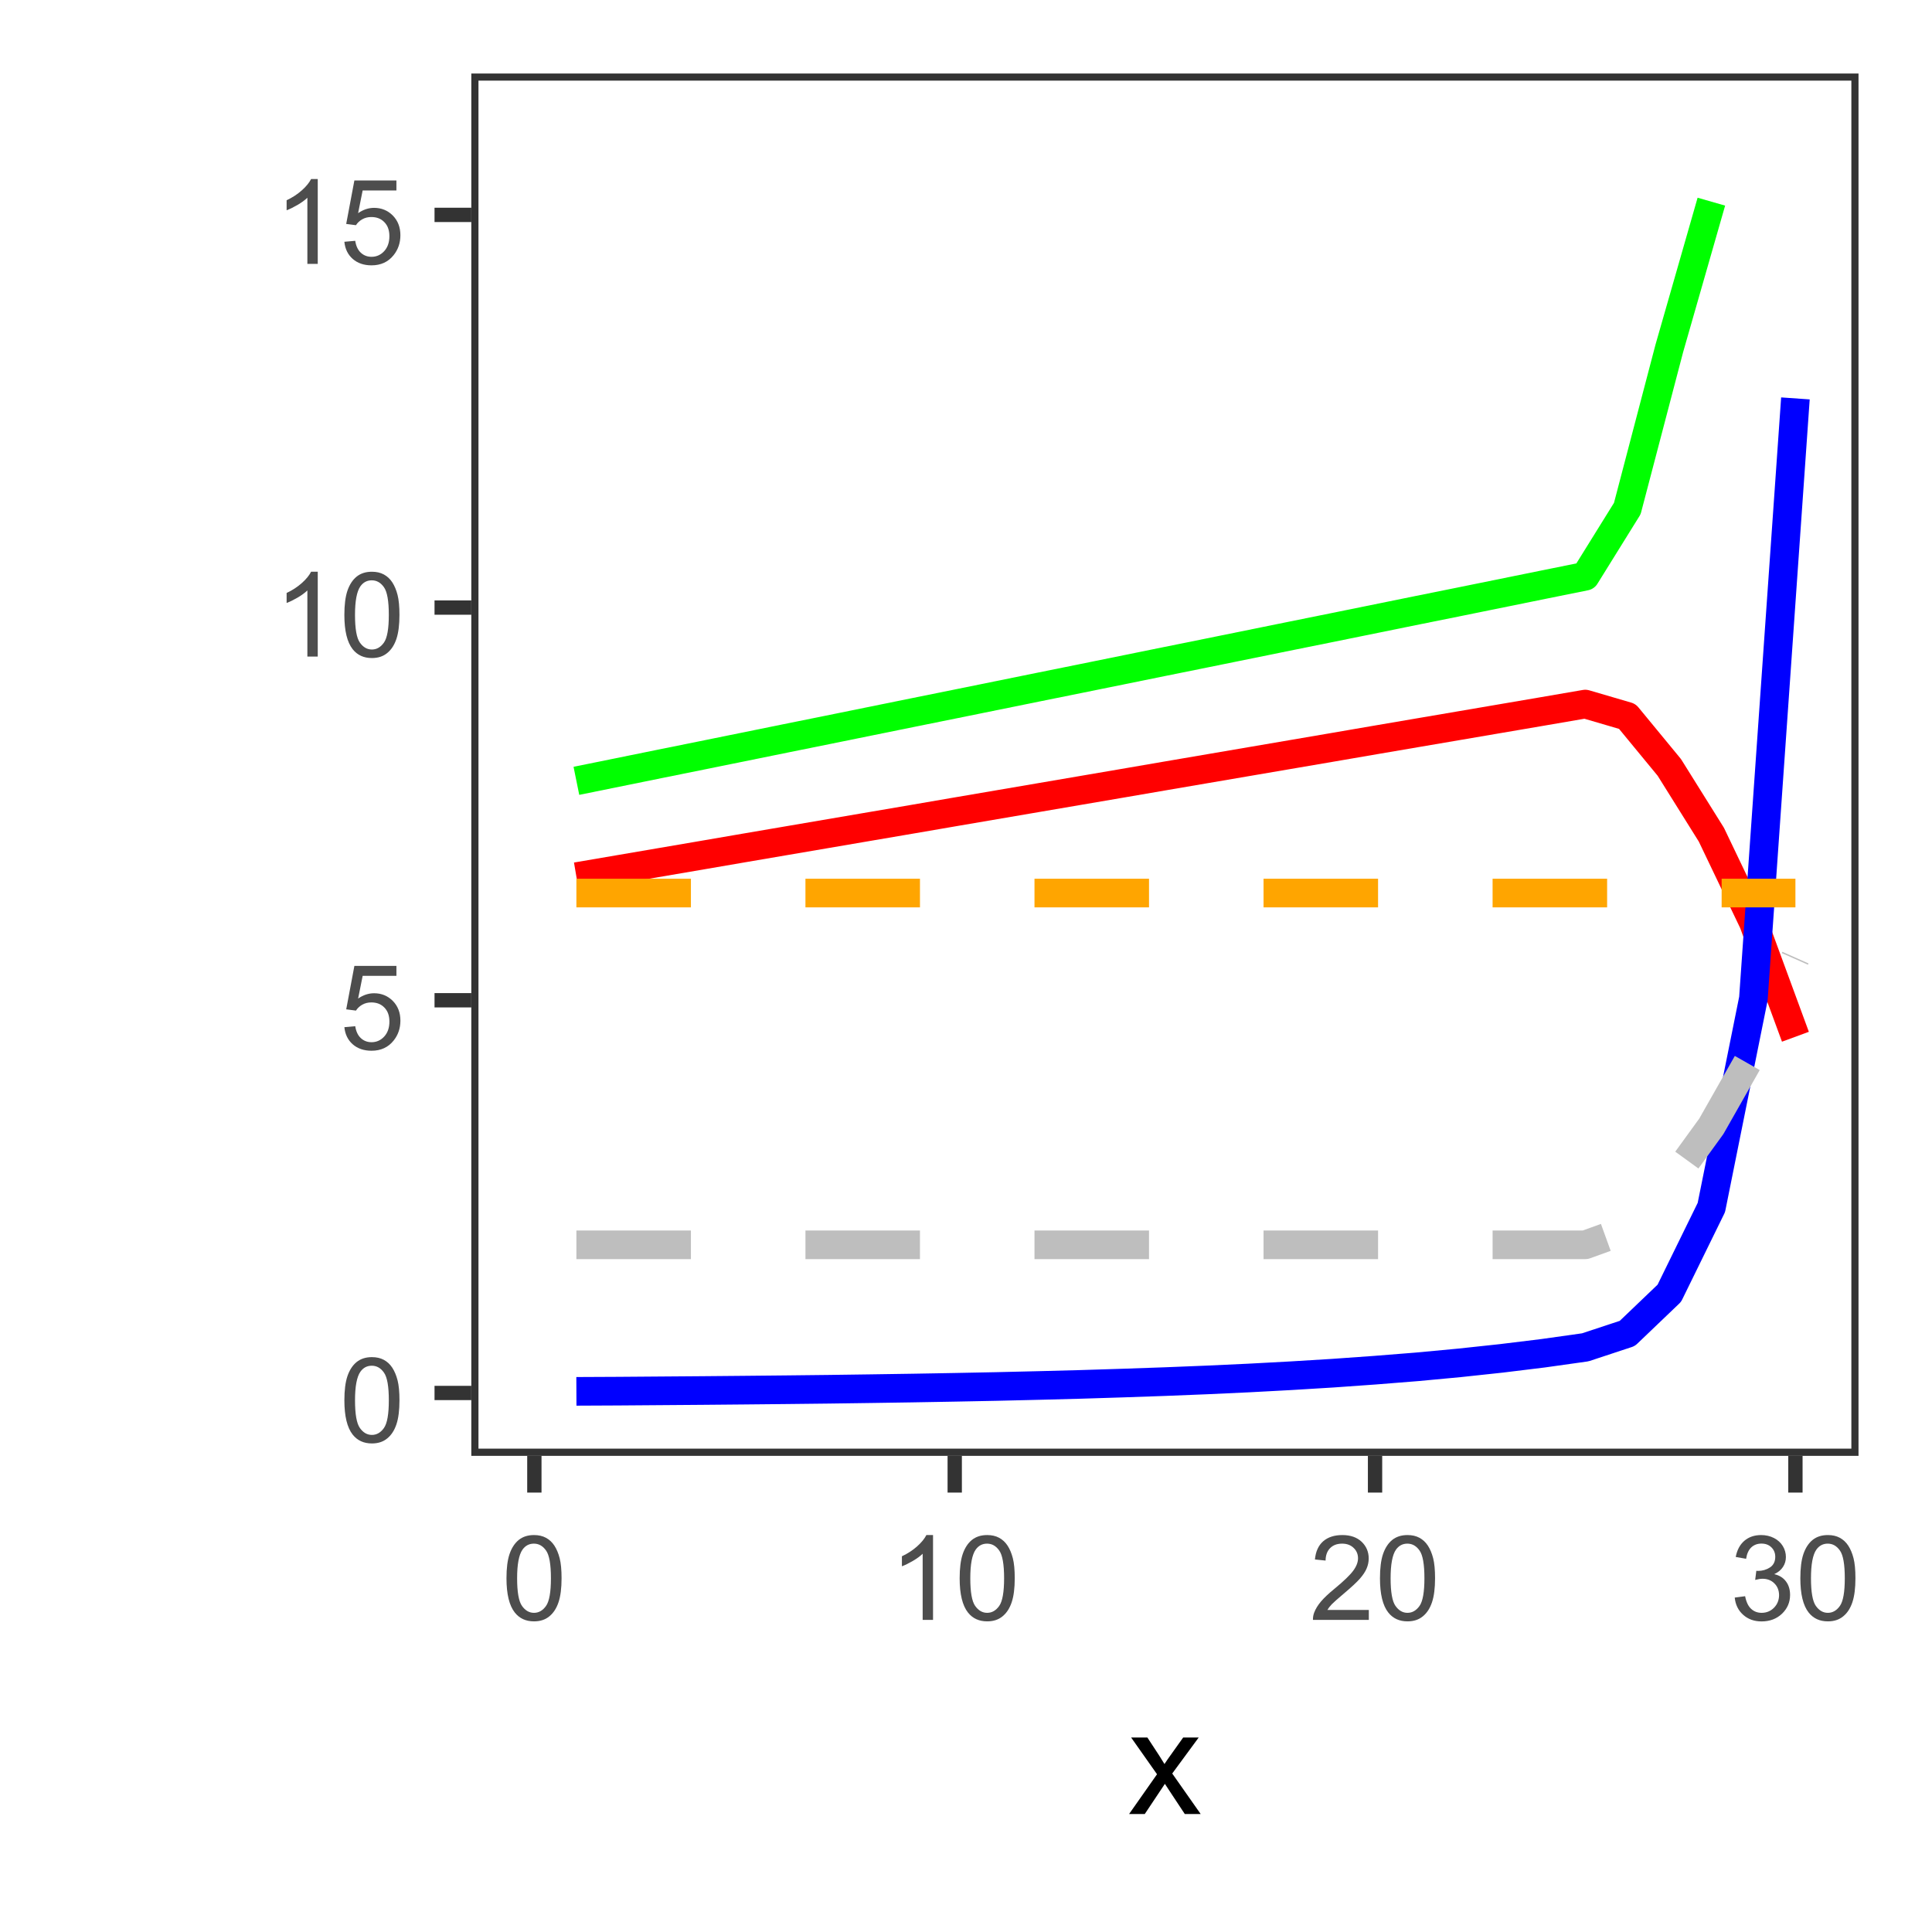
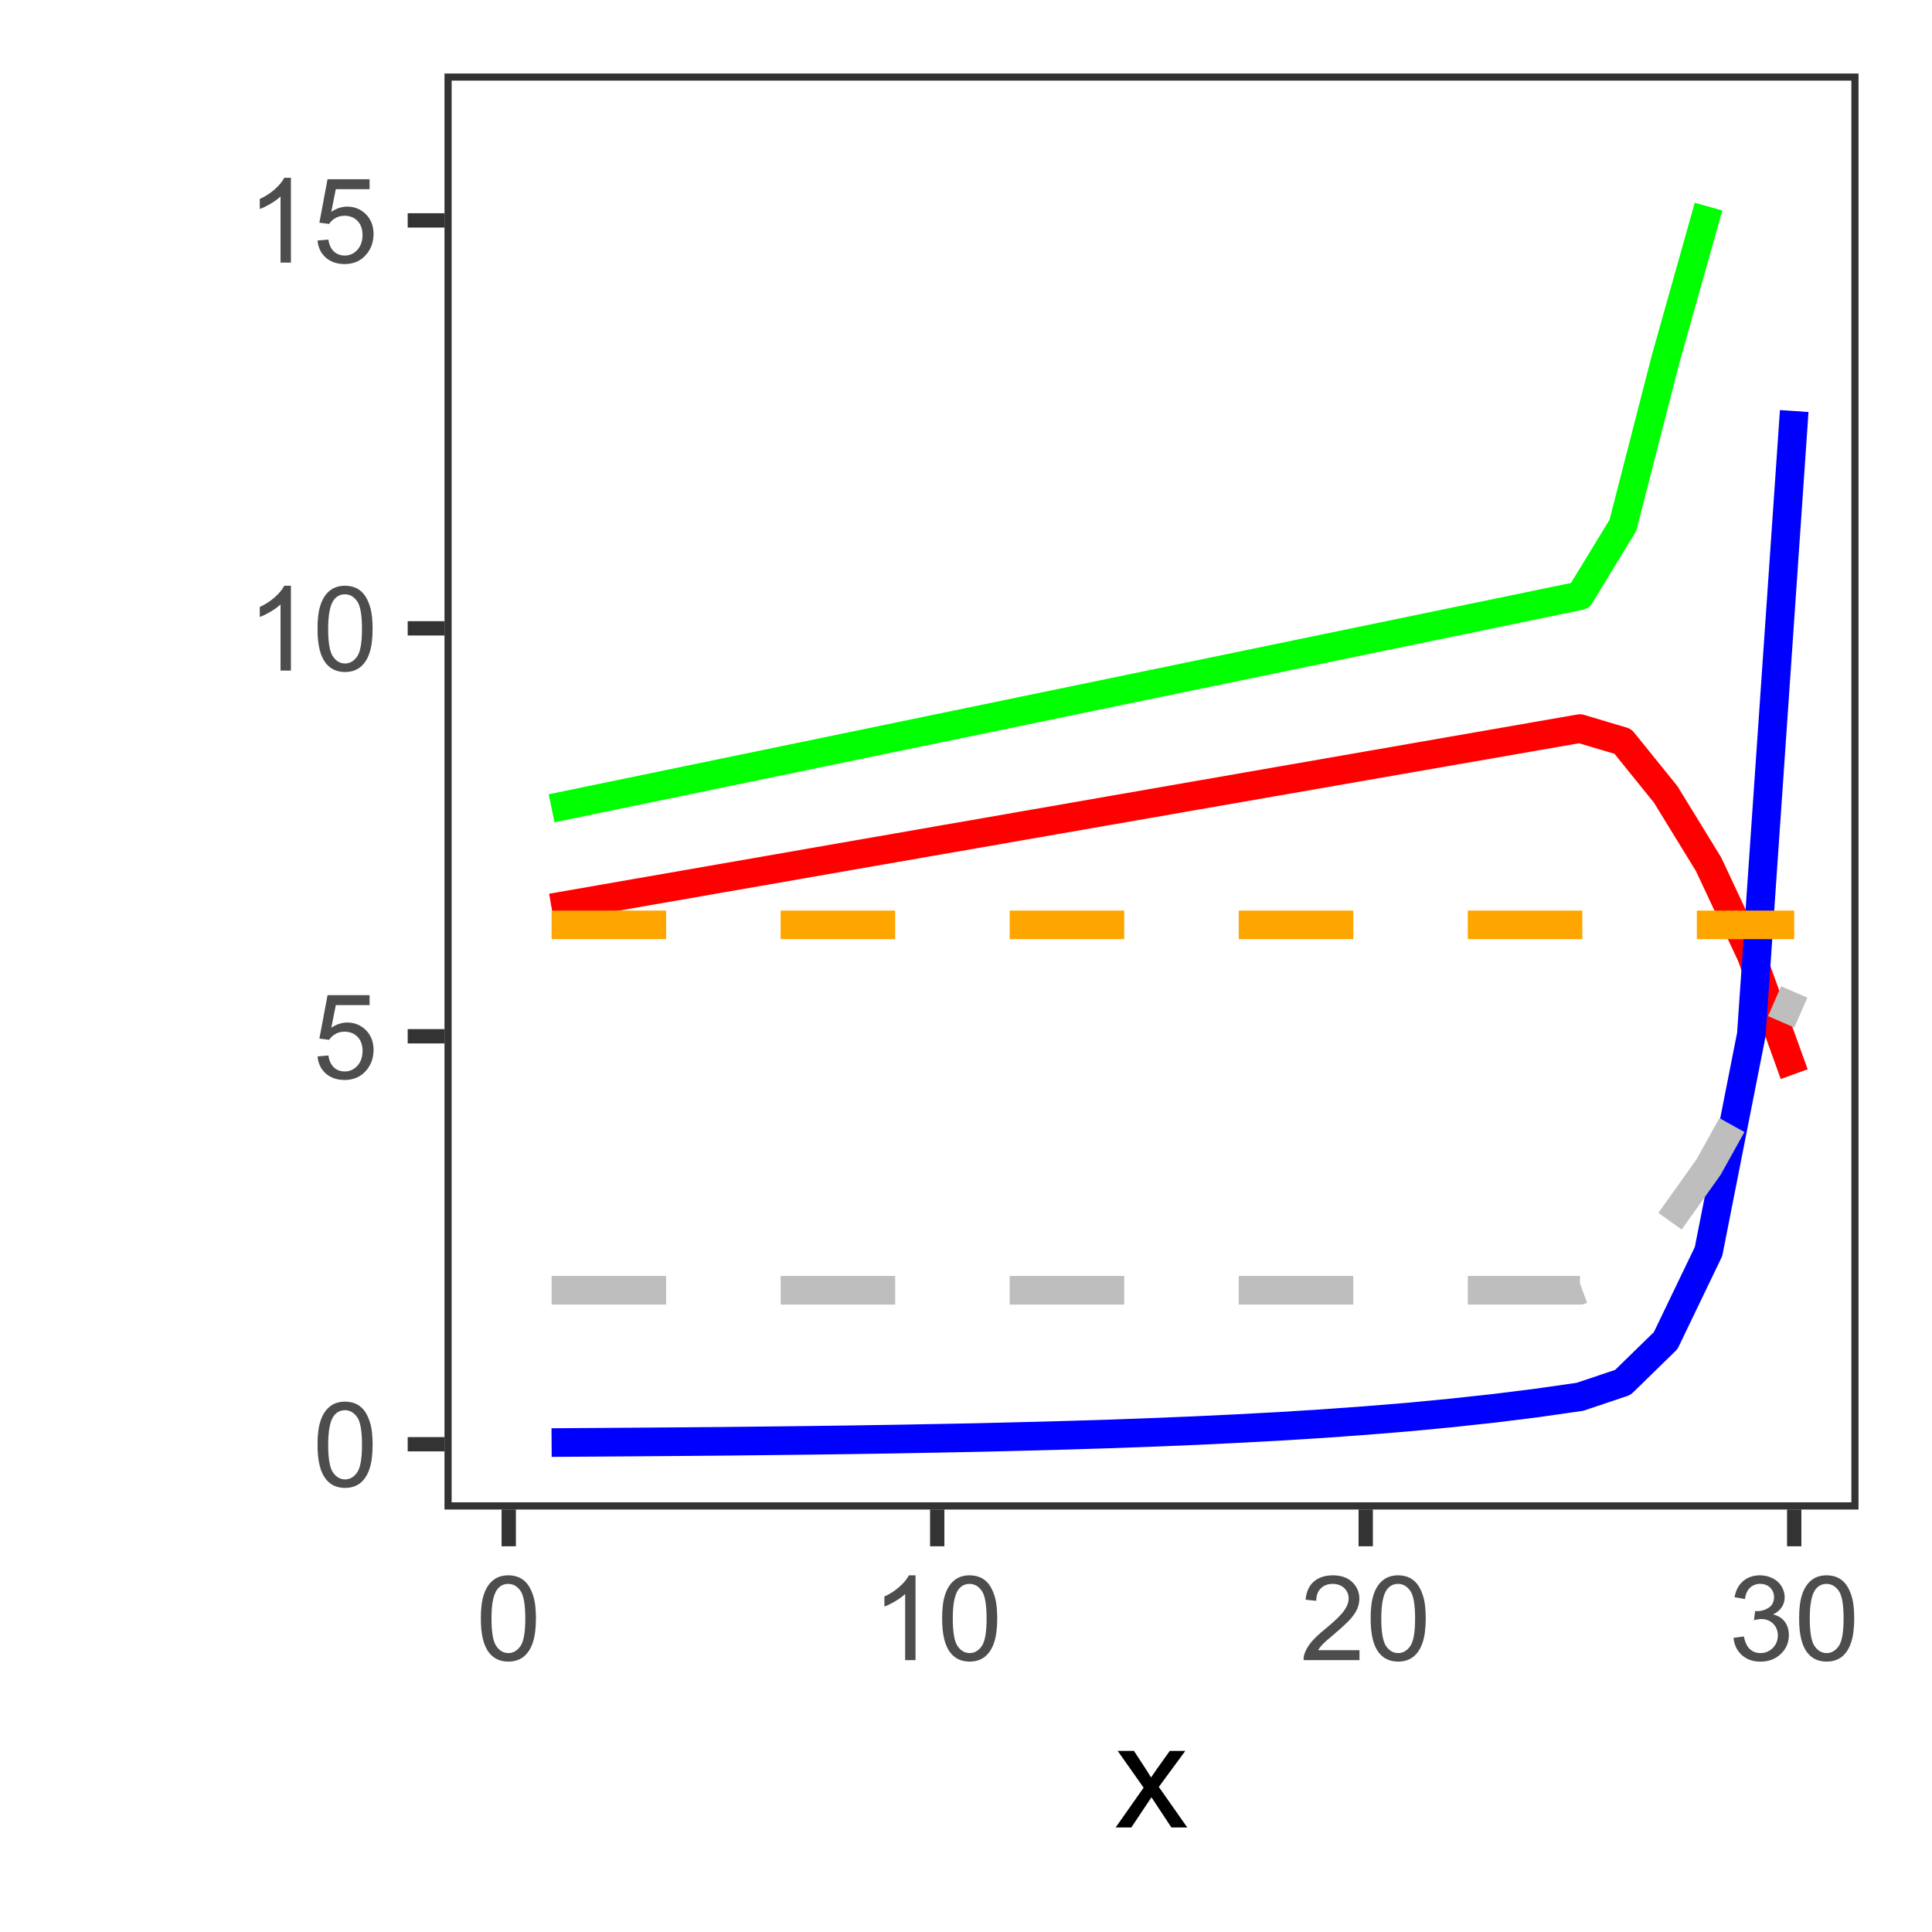
- <svg xmlns="http://www.w3.org/2000/svg" xmlns:xlink="http://www.w3.org/1999/xlink" width="144" height="144" viewBox="0 0 144 144">
+ <svg xmlns="http://www.w3.org/2000/svg" xmlns:xlink="http://www.w3.org/1999/xlink" width="144pt" height="144pt" viewBox="0 0 144 144" version="1.1">
  <defs>
    <g>
-       <g id="glyph-0-0">
-         <path d="M 0.367 -3.105 C 0.367 -3.852 0.441 -4.449 0.594 -4.906 C 0.75 -5.359 0.977 -5.711 1.277 -5.957 C 1.582 -6.203 1.961 -6.324 2.418 -6.324 C 2.758 -6.324 3.055 -6.258 3.309 -6.121 C 3.562 -5.984 3.773 -5.789 3.941 -5.531 C 4.105 -5.277 4.238 -4.965 4.332 -4.594 C 4.426 -4.227 4.473 -3.73 4.473 -3.105 C 4.473 -2.367 4.398 -1.77 4.246 -1.316 C 4.094 -0.863 3.867 -0.512 3.562 -0.266 C 3.262 -0.016 2.879 0.109 2.418 0.109 C 1.812 0.109 1.336 -0.109 0.988 -0.547 C 0.574 -1.07 0.367 -1.922 0.367 -3.105 M 1.16 -3.105 C 1.16 -2.074 1.281 -1.383 1.523 -1.043 C 1.766 -0.699 2.062 -0.527 2.418 -0.527 C 2.773 -0.527 3.074 -0.699 3.316 -1.043 C 3.559 -1.387 3.68 -2.074 3.68 -3.105 C 3.68 -4.145 3.559 -4.832 3.316 -5.172 C 3.074 -5.516 2.773 -5.684 2.41 -5.684 C 2.055 -5.684 1.773 -5.535 1.559 -5.234 C 1.293 -4.852 1.16 -4.141 1.16 -3.105 Z M 1.16 -3.105 " />
-       </g>
-       <g id="glyph-0-1">
-         <path d="M 0.367 -1.648 L 1.176 -1.719 C 1.238 -1.324 1.379 -1.027 1.598 -0.828 C 1.816 -0.629 2.078 -0.527 2.391 -0.527 C 2.762 -0.527 3.078 -0.668 3.336 -0.949 C 3.594 -1.23 3.723 -1.602 3.723 -2.066 C 3.723 -2.508 3.598 -2.855 3.348 -3.109 C 3.102 -3.367 2.777 -3.492 2.375 -3.492 C 2.125 -3.492 1.902 -3.438 1.703 -3.324 C 1.5 -3.211 1.344 -3.062 1.23 -2.883 L 0.504 -2.977 L 1.113 -6.215 L 4.246 -6.215 L 4.246 -5.473 L 1.73 -5.473 L 1.391 -3.781 C 1.77 -4.043 2.168 -4.176 2.582 -4.176 C 3.133 -4.176 3.598 -3.984 3.977 -3.605 C 4.352 -3.223 4.543 -2.734 4.543 -2.137 C 4.543 -1.566 4.375 -1.074 4.043 -0.656 C 3.641 -0.148 3.09 0.109 2.391 0.109 C 1.816 0.109 1.348 -0.055 0.984 -0.375 C 0.625 -0.695 0.418 -1.121 0.367 -1.648 Z M 0.367 -1.648 " />
-       </g>
-       <g id="glyph-0-2">
-         <path d="M 3.277 0 L 2.504 0 L 2.504 -4.93 C 2.32 -4.75 2.074 -4.574 1.773 -4.395 C 1.469 -4.219 1.199 -4.086 0.957 -3.996 L 0.957 -4.742 C 1.391 -4.945 1.77 -5.195 2.094 -5.484 C 2.418 -5.773 2.645 -6.055 2.781 -6.324 L 3.277 -6.324 Z M 3.277 0 " />
-       </g>
-       <g id="glyph-0-3">
-         <path d="M 4.43 -0.742 L 4.43 0 L 0.266 0 C 0.262 -0.188 0.289 -0.367 0.355 -0.539 C 0.461 -0.82 0.633 -1.102 0.867 -1.375 C 1.098 -1.648 1.438 -1.969 1.879 -2.328 C 2.562 -2.891 3.023 -3.336 3.266 -3.664 C 3.508 -3.992 3.625 -4.301 3.625 -4.594 C 3.625 -4.898 3.516 -5.16 3.297 -5.367 C 3.078 -5.578 2.793 -5.684 2.441 -5.684 C 2.066 -5.684 1.77 -5.574 1.547 -5.352 C 1.324 -5.125 1.211 -4.816 1.207 -4.422 L 0.414 -4.504 C 0.469 -5.098 0.672 -5.547 1.027 -5.859 C 1.383 -6.168 1.859 -6.324 2.457 -6.324 C 3.062 -6.324 3.539 -6.156 3.895 -5.824 C 4.246 -5.488 4.422 -5.07 4.422 -4.578 C 4.422 -4.324 4.371 -4.078 4.266 -3.832 C 4.164 -3.59 3.992 -3.332 3.754 -3.062 C 3.516 -2.793 3.117 -2.426 2.562 -1.957 C 2.098 -1.566 1.801 -1.301 1.668 -1.164 C 1.535 -1.023 1.426 -0.883 1.34 -0.742 Z M 4.43 -0.742 " />
-       </g>
-       <g id="glyph-0-4">
-         <path d="M 0.371 -1.664 L 1.145 -1.766 C 1.23 -1.328 1.383 -1.012 1.598 -0.82 C 1.809 -0.625 2.07 -0.527 2.375 -0.527 C 2.738 -0.527 3.047 -0.656 3.297 -0.906 C 3.547 -1.16 3.672 -1.473 3.676 -1.844 C 3.672 -2.199 3.559 -2.492 3.324 -2.723 C 3.094 -2.953 2.797 -3.066 2.441 -3.066 C 2.293 -3.066 2.113 -3.039 1.895 -2.98 L 1.98 -3.66 C 2.031 -3.656 2.074 -3.652 2.105 -3.652 C 2.434 -3.652 2.73 -3.738 2.996 -3.91 C 3.258 -4.082 3.391 -4.348 3.391 -4.703 C 3.391 -4.988 3.293 -5.223 3.102 -5.41 C 2.91 -5.598 2.664 -5.688 2.359 -5.688 C 2.059 -5.688 1.809 -5.594 1.605 -5.406 C 1.406 -5.215 1.277 -4.934 1.219 -4.555 L 0.445 -4.691 C 0.543 -5.211 0.758 -5.613 1.09 -5.898 C 1.426 -6.184 1.844 -6.324 2.344 -6.324 C 2.688 -6.324 3.004 -6.25 3.293 -6.105 C 3.582 -5.957 3.801 -5.754 3.957 -5.5 C 4.109 -5.246 4.184 -4.973 4.184 -4.688 C 4.184 -4.414 4.113 -4.168 3.965 -3.945 C 3.82 -3.723 3.605 -3.543 3.316 -3.41 C 3.691 -3.324 3.98 -3.148 4.184 -2.875 C 4.391 -2.605 4.496 -2.266 4.496 -1.859 C 4.496 -1.312 4.293 -0.844 3.895 -0.461 C 3.492 -0.078 2.984 0.113 2.371 0.113 C 1.82 0.113 1.359 -0.055 0.996 -0.383 C 0.629 -0.711 0.422 -1.141 0.371 -1.664 Z M 0.371 -1.664 " />
-       </g>
-       <g id="glyph-1-0">
-         <path d="M 0.082 0 L 2.164 -2.965 L 0.234 -5.703 L 1.445 -5.703 L 2.32 -4.367 C 2.484 -4.113 2.617 -3.898 2.719 -3.727 C 2.875 -3.965 3.02 -4.172 3.152 -4.355 L 4.113 -5.703 L 5.27 -5.703 L 3.297 -3.02 L 5.418 0 L 4.234 0 L 3.062 -1.773 L 2.75 -2.25 L 1.25 0 Z M 0.082 0 " />
-       </g>
+       <symbol overflow="visible" id="glyph0-0">
+         <path style="stroke:none;" d="M 1.102 0 L 1.102 -5.5 L 5.5 -5.5 L 5.5 0 Z M 1.238 -0.137 L 5.363 -0.137 L 5.363 -5.363 L 1.238 -5.363 Z M 1.238 -0.137 " />
+       </symbol>
+       <symbol overflow="visible" id="glyph0-1">
+         <path style="stroke:none;" d="M 0.367 -3.105 C 0.363 -3.848 0.438 -4.445 0.594 -4.902 C 0.742 -5.355 0.973 -5.707 1.277 -5.953 C 1.578 -6.199 1.957 -6.32 2.418 -6.324 C 2.754 -6.32 3.051 -6.254 3.309 -6.121 C 3.562 -5.984 3.773 -5.789 3.938 -5.531 C 4.102 -5.273 4.23 -4.961 4.328 -4.594 C 4.422 -4.227 4.469 -3.73 4.473 -3.105 C 4.469 -2.367 4.395 -1.77 4.242 -1.316 C 4.09 -0.859 3.863 -0.508 3.562 -0.262 C 3.258 -0.016 2.875 0.105 2.418 0.109 C 1.809 0.105 1.332 -0.109 0.988 -0.547 C 0.57 -1.066 0.363 -1.922 0.367 -3.105 Z M 1.16 -3.105 C 1.16 -2.07 1.281 -1.379 1.523 -1.039 C 1.766 -0.695 2.062 -0.527 2.418 -0.527 C 2.773 -0.527 3.074 -0.699 3.316 -1.043 C 3.559 -1.387 3.68 -2.074 3.68 -3.105 C 3.68 -4.145 3.559 -4.832 3.316 -5.172 C 3.074 -5.512 2.77 -5.684 2.41 -5.684 C 2.051 -5.684 1.77 -5.531 1.559 -5.234 C 1.293 -4.844 1.16 -4.137 1.16 -3.105 Z M 1.16 -3.105 " />
+       </symbol>
+       <symbol overflow="visible" id="glyph0-2">
+         <path style="stroke:none;" d="M 0.367 -1.648 L 1.176 -1.719 C 1.234 -1.32 1.375 -1.023 1.594 -0.824 C 1.812 -0.625 2.078 -0.527 2.391 -0.527 C 2.762 -0.527 3.074 -0.668 3.336 -0.949 C 3.59 -1.23 3.719 -1.602 3.723 -2.066 C 3.719 -2.504 3.594 -2.852 3.348 -3.109 C 3.098 -3.363 2.773 -3.492 2.375 -3.492 C 2.125 -3.492 1.902 -3.434 1.703 -3.32 C 1.5 -3.207 1.344 -3.062 1.23 -2.883 L 0.504 -2.977 L 1.113 -6.215 L 4.246 -6.215 L 4.246 -5.473 L 1.73 -5.473 L 1.391 -3.781 C 1.766 -4.039 2.164 -4.172 2.582 -4.176 C 3.129 -4.172 3.594 -3.98 3.973 -3.605 C 4.352 -3.223 4.539 -2.734 4.543 -2.137 C 4.539 -1.562 4.375 -1.07 4.043 -0.656 C 3.637 -0.148 3.086 0.105 2.391 0.109 C 1.816 0.105 1.348 -0.051 0.984 -0.371 C 0.621 -0.691 0.414 -1.117 0.367 -1.648 Z M 0.367 -1.648 " />
+       </symbol>
+       <symbol overflow="visible" id="glyph0-3">
+         <path style="stroke:none;" d="M 3.277 0 L 2.504 0 L 2.504 -4.93 C 2.316 -4.75 2.074 -4.574 1.773 -4.395 C 1.469 -4.215 1.195 -4.082 0.957 -3.996 L 0.957 -4.742 C 1.387 -4.941 1.766 -5.188 2.09 -5.48 C 2.414 -5.77 2.645 -6.051 2.781 -6.324 L 3.277 -6.324 Z M 3.277 0 " />
+       </symbol>
+       <symbol overflow="visible" id="glyph0-4">
+         <path style="stroke:none;" d="M 4.43 -0.742 L 4.43 0 L 0.266 0 C 0.258 -0.188 0.289 -0.367 0.355 -0.539 C 0.461 -0.82 0.629 -1.098 0.863 -1.375 C 1.094 -1.648 1.434 -1.965 1.879 -2.328 C 2.562 -2.887 3.023 -3.332 3.266 -3.664 C 3.5 -3.988 3.621 -4.301 3.625 -4.594 C 3.621 -4.898 3.512 -5.156 3.297 -5.367 C 3.074 -5.578 2.789 -5.684 2.441 -5.684 C 2.066 -5.684 1.77 -5.57 1.547 -5.348 C 1.32 -5.125 1.207 -4.816 1.207 -4.422 L 0.414 -4.504 C 0.465 -5.094 0.668 -5.543 1.027 -5.855 C 1.379 -6.164 1.855 -6.32 2.457 -6.324 C 3.059 -6.32 3.539 -6.152 3.891 -5.82 C 4.242 -5.484 4.418 -5.07 4.422 -4.578 C 4.418 -4.32 4.367 -4.074 4.266 -3.832 C 4.164 -3.59 3.992 -3.332 3.754 -3.062 C 3.512 -2.793 3.113 -2.426 2.562 -1.957 C 2.094 -1.566 1.797 -1.301 1.664 -1.16 C 1.531 -1.02 1.422 -0.879 1.34 -0.742 Z M 4.43 -0.742 " />
+       </symbol>
+       <symbol overflow="visible" id="glyph0-5">
+         <path style="stroke:none;" d="M 0.371 -1.664 L 1.145 -1.766 C 1.23 -1.324 1.383 -1.008 1.598 -0.816 C 1.809 -0.621 2.066 -0.527 2.375 -0.527 C 2.734 -0.527 3.043 -0.652 3.297 -0.906 C 3.547 -1.156 3.672 -1.469 3.676 -1.844 C 3.672 -2.195 3.555 -2.488 3.324 -2.719 C 3.09 -2.949 2.797 -3.062 2.441 -3.066 C 2.293 -3.062 2.109 -3.035 1.895 -2.98 L 1.98 -3.66 C 2.031 -3.652 2.07 -3.648 2.105 -3.652 C 2.434 -3.648 2.73 -3.734 2.996 -3.91 C 3.254 -4.078 3.387 -4.344 3.391 -4.703 C 3.387 -4.984 3.289 -5.219 3.102 -5.406 C 2.906 -5.59 2.66 -5.684 2.359 -5.688 C 2.055 -5.684 1.805 -5.59 1.605 -5.402 C 1.402 -5.215 1.273 -4.93 1.219 -4.555 L 0.445 -4.691 C 0.539 -5.207 0.754 -5.609 1.09 -5.895 C 1.426 -6.18 1.844 -6.32 2.344 -6.324 C 2.688 -6.32 3.004 -6.246 3.293 -6.102 C 3.582 -5.953 3.801 -5.754 3.953 -5.5 C 4.105 -5.242 4.184 -4.973 4.184 -4.688 C 4.184 -4.414 4.109 -4.164 3.965 -3.945 C 3.816 -3.719 3.602 -3.543 3.316 -3.41 C 3.688 -3.324 3.977 -3.145 4.184 -2.875 C 4.391 -2.602 4.492 -2.262 4.496 -1.859 C 4.492 -1.305 4.293 -0.84 3.895 -0.461 C 3.492 -0.078 2.984 0.109 2.371 0.113 C 1.816 0.109 1.355 -0.051 0.992 -0.379 C 0.625 -0.707 0.418 -1.137 0.371 -1.664 Z M 0.371 -1.664 " />
+       </symbol>
+       <symbol overflow="visible" id="glyph1-0">
+         <path style="stroke:none;" d="M 1.375 0 L 1.375 -6.875 L 6.875 -6.875 L 6.875 0 Z M 1.547 -0.172 L 6.703 -0.172 L 6.703 -6.703 L 1.547 -6.703 Z M 1.547 -0.172 " />
+       </symbol>
+       <symbol overflow="visible" id="glyph1-1">
+         <path style="stroke:none;" d="M 0.082 0 L 2.164 -2.965 L 0.234 -5.703 L 1.445 -5.703 L 2.32 -4.367 C 2.484 -4.109 2.617 -3.898 2.719 -3.727 C 2.875 -3.961 3.02 -4.168 3.152 -4.355 L 4.113 -5.703 L 5.27 -5.703 L 3.297 -3.02 L 5.418 0 L 4.234 0 L 3.062 -1.773 L 2.75 -2.25 L 1.25 0 Z M 0.082 0 " />
+       </symbol>
    </g>
-     <clipPath id="clip-0">
-       <path clip-rule="nonzero" d="M 35.129 5.48 L 138.523 5.48 L 138.523 108.512 L 35.129 108.512 Z M 35.129 5.48 " />
+     <clipPath id="clip1">
+       <path d="M 33.129 5.48 L 138.523 5.48 L 138.523 112.512 L 33.129 112.512 Z M 33.129 5.48 " />
    </clipPath>
-     <clipPath id="clip-1">
-       <path clip-rule="nonzero" d="M 35.129 5.48 L 138.523 5.48 L 138.523 108.512 L 35.129 108.512 Z M 35.129 5.48 " />
+     <clipPath id="clip2">
+       <path d="M 33.129 5.48 L 138.523 5.48 L 138.523 112.512 L 33.129 112.512 Z M 33.129 5.48 " />
    </clipPath>
  </defs>
-   <rect x="-14.4" y="-14.4" width="172.8" height="172.8" fill="rgb(100%, 100%, 100%)" fill-opacity="1" />
-   <rect x="-14.4" y="-14.4" width="172.8" height="172.8" fill="rgb(100%, 100%, 100%)" fill-opacity="1" />
-   <path fill="none" stroke-width="1.067" stroke-linecap="round" stroke-linejoin="round" stroke="rgb(100%, 100%, 100%)" stroke-opacity="1" stroke-miterlimit="10" d="M 0 144 L 144 144 L 144 0 L 0 0 Z M 0 144 " />
-   <g clip-path="url(#clip-0)">
-     <path fill-rule="nonzero" fill="rgb(100%, 100%, 100%)" fill-opacity="1" d="M 35.129 108.508 L 138.523 108.508 L 138.523 5.477 L 35.129 5.477 Z M 35.129 108.508 " />
-   </g>
-   <path fill="none" stroke-width="2.134" stroke-linecap="butt" stroke-linejoin="round" stroke="rgb(100%, 0%, 0%)" stroke-opacity="1" stroke-miterlimit="10" d="M 42.961 65.34 L 52.359 63.734 L 55.492 63.195 L 64.891 61.59 L 68.027 61.055 L 71.16 60.516 L 83.691 58.375 L 86.824 57.836 L 99.355 55.695 L 102.488 55.156 L 105.621 54.621 L 108.758 54.086 L 115.023 53.016 L 118.156 52.477 L 121.289 53.395 L 124.422 57.199 L 127.555 62.211 L 130.688 68.758 L 133.82 77.273 " />
-   <path fill="none" stroke-width="2.134" stroke-linecap="butt" stroke-linejoin="round" stroke="rgb(0%, 0%, 100%)" stroke-opacity="1" stroke-miterlimit="10" d="M 42.961 103.703 L 46.094 103.688 L 52.359 103.641 L 55.492 103.613 L 58.625 103.582 L 61.758 103.547 L 64.891 103.504 L 68.027 103.457 L 71.16 103.402 L 74.293 103.34 L 77.426 103.266 L 80.559 103.184 L 83.691 103.086 L 86.824 102.977 L 89.957 102.852 L 93.09 102.707 L 96.223 102.539 L 99.355 102.348 L 102.488 102.125 L 105.621 101.875 L 108.758 101.582 L 111.891 101.246 L 115.023 100.863 L 118.156 100.422 L 121.289 99.387 L 124.422 96.391 L 127.555 90 L 130.688 74.43 L 133.82 29.695 " />
-   <path fill="none" stroke-width="2.134" stroke-linecap="butt" stroke-linejoin="round" stroke="rgb(0%, 100%, 0%)" stroke-opacity="1" stroke-miterlimit="10" d="M 42.961 58.199 L 49.227 56.926 L 52.359 56.293 L 58.625 55.02 L 61.758 54.387 L 64.891 53.75 L 68.027 53.113 L 71.16 52.48 L 77.426 51.207 L 80.559 50.574 L 86.824 49.301 L 89.957 48.668 L 96.223 47.395 L 99.355 46.762 L 105.621 45.488 L 108.758 44.855 L 115.023 43.582 L 118.156 42.949 L 121.289 37.906 L 124.422 25.961 L 127.555 15.031 " />
-   <path fill="none" stroke-width="2.134" stroke-linecap="butt" stroke-linejoin="round" stroke="rgb(100%, 64.706%, 0%)" stroke-opacity="1" stroke-dasharray="8.536 8.536" stroke-miterlimit="10" d="M 42.961 66.562 L 133.82 66.562 " />
-   <path fill="none" stroke-width="2.134" stroke-linecap="butt" stroke-linejoin="round" stroke="rgb(74.51%, 74.51%, 74.51%)" stroke-opacity="1" stroke-dasharray="8.536 8.536" stroke-miterlimit="10" d="M 42.961 92.781 L 118.156 92.781 L 121.289 91.648 L 124.422 88.266 L 127.555 83.945 L 130.688 78.426 L 133.82 71.375 " />
-   <g clip-path="url(#clip-1)">
-     <path fill="none" stroke-width="1.067" stroke-linecap="round" stroke-linejoin="round" stroke="rgb(20%, 20%, 20%)" stroke-opacity="1" stroke-miterlimit="10" d="M 35.129 108.508 L 138.523 108.508 L 138.523 5.477 L 35.129 5.477 Z M 35.129 108.508 " />
-   </g>
-   <g fill="rgb(30.196%, 30.196%, 30.196%)" fill-opacity="1">
-     <use xlink:href="#glyph-0-0" x="25.301" y="107.477" />
-   </g>
-   <g fill="rgb(30.196%, 30.196%, 30.196%)" fill-opacity="1">
-     <use xlink:href="#glyph-0-1" x="25.301" y="78.207" />
-   </g>
-   <g fill="rgb(30.196%, 30.196%, 30.196%)" fill-opacity="1">
-     <use xlink:href="#glyph-0-2" x="20.406" y="48.938" />
-     <use xlink:href="#glyph-0-0" x="25.3" y="48.938" />
-   </g>
-   <g fill="rgb(30.196%, 30.196%, 30.196%)" fill-opacity="1">
-     <use xlink:href="#glyph-0-2" x="20.406" y="19.668" />
-     <use xlink:href="#glyph-0-1" x="25.3" y="19.668" />
-   </g>
-   <path fill="none" stroke-width="1.067" stroke-linecap="butt" stroke-linejoin="round" stroke="rgb(20%, 20%, 20%)" stroke-opacity="1" stroke-miterlimit="10" d="M 32.387 103.824 L 35.129 103.824 " />
-   <path fill="none" stroke-width="1.067" stroke-linecap="butt" stroke-linejoin="round" stroke="rgb(20%, 20%, 20%)" stroke-opacity="1" stroke-miterlimit="10" d="M 32.387 74.555 L 35.129 74.555 " />
-   <path fill="none" stroke-width="1.067" stroke-linecap="butt" stroke-linejoin="round" stroke="rgb(20%, 20%, 20%)" stroke-opacity="1" stroke-miterlimit="10" d="M 32.387 45.285 L 35.129 45.285 " />
-   <path fill="none" stroke-width="1.067" stroke-linecap="butt" stroke-linejoin="round" stroke="rgb(20%, 20%, 20%)" stroke-opacity="1" stroke-miterlimit="10" d="M 32.387 16.016 L 35.129 16.016 " />
-   <path fill="none" stroke-width="1.067" stroke-linecap="butt" stroke-linejoin="round" stroke="rgb(20%, 20%, 20%)" stroke-opacity="1" stroke-miterlimit="10" d="M 39.828 111.25 L 39.828 108.508 " />
-   <path fill="none" stroke-width="1.067" stroke-linecap="butt" stroke-linejoin="round" stroke="rgb(20%, 20%, 20%)" stroke-opacity="1" stroke-miterlimit="10" d="M 71.16 111.25 L 71.16 108.508 " />
-   <path fill="none" stroke-width="1.067" stroke-linecap="butt" stroke-linejoin="round" stroke="rgb(20%, 20%, 20%)" stroke-opacity="1" stroke-miterlimit="10" d="M 102.488 111.25 L 102.488 108.508 " />
-   <path fill="none" stroke-width="1.067" stroke-linecap="butt" stroke-linejoin="round" stroke="rgb(20%, 20%, 20%)" stroke-opacity="1" stroke-miterlimit="10" d="M 133.82 111.25 L 133.82 108.508 " />
-   <g fill="rgb(30.196%, 30.196%, 30.196%)" fill-opacity="1">
-     <use xlink:href="#glyph-0-0" x="37.383" y="120.738" />
-   </g>
-   <g fill="rgb(30.196%, 30.196%, 30.196%)" fill-opacity="1">
-     <use xlink:href="#glyph-0-2" x="66.266" y="120.738" />
-     <use xlink:href="#glyph-0-0" x="71.16" y="120.738" />
-   </g>
-   <g fill="rgb(30.196%, 30.196%, 30.196%)" fill-opacity="1">
-     <use xlink:href="#glyph-0-3" x="97.594" y="120.738" />
-     <use xlink:href="#glyph-0-0" x="102.488" y="120.738" />
-   </g>
-   <g fill="rgb(30.196%, 30.196%, 30.196%)" fill-opacity="1">
-     <use xlink:href="#glyph-0-4" x="128.926" y="120.738" />
-     <use xlink:href="#glyph-0-0" x="133.82" y="120.738" />
-   </g>
-   <g fill="rgb(0%, 0%, 0%)" fill-opacity="1">
-     <use xlink:href="#glyph-1-0" x="84.074" y="135.207" />
+   <g id="surface41">
+     <rect x="0" y="0" width="144" height="144" style="fill:rgb(100%,100%,100%);fill-opacity:1;stroke:none;" />
+     <rect x="0" y="0" width="144" height="144" style="fill:rgb(100%,100%,100%);fill-opacity:1;stroke:none;" />
+     <path style="fill:none;stroke-width:1.067;stroke-linecap:round;stroke-linejoin:round;stroke:rgb(100%,100%,100%);stroke-opacity:1;stroke-miterlimit:10;" d="M 0 144 L 144 144 L 144 0 L 0 0 Z M 0 144 " />
+     <g clip-path="url(#clip1)" clip-rule="nonzero">
+       <path style=" stroke:none;fill-rule:nonzero;fill:rgb(100%,100%,100%);fill-opacity:1;" d="M 33.129 112.508 L 138.523 112.508 L 138.523 5.477 L 33.129 5.477 Z M 33.129 112.508 " />
+     </g>
+     <path style="fill:none;stroke-width:2.134;stroke-linecap:butt;stroke-linejoin:round;stroke:rgb(100%,0%,0%);stroke-opacity:1;stroke-miterlimit:10;" d="M 41.113 67.664 L 44.305 67.109 L 47.5 66.551 L 50.695 65.996 L 53.887 65.438 L 57.082 64.883 L 60.273 64.324 L 63.469 63.766 L 66.66 63.211 L 69.855 62.652 L 73.051 62.098 L 76.242 61.539 L 79.438 60.984 L 82.629 60.426 L 85.824 59.871 L 89.02 59.312 L 92.211 58.758 L 95.406 58.199 L 98.598 57.645 L 101.793 57.086 L 104.988 56.531 L 108.18 55.973 L 111.375 55.418 L 114.566 54.859 L 117.762 54.305 L 120.957 55.258 L 124.148 59.207 L 127.344 64.414 L 130.535 71.215 L 133.73 80.062 " />
+     <path style="fill:none;stroke-width:2.134;stroke-linecap:butt;stroke-linejoin:round;stroke:rgb(0%,0%,100%);stroke-opacity:1;stroke-miterlimit:10;" d="M 41.113 107.52 L 44.305 107.5 L 50.695 107.453 L 53.887 107.426 L 57.082 107.391 L 60.273 107.355 L 63.469 107.312 L 66.66 107.262 L 69.855 107.203 L 73.051 107.141 L 76.242 107.062 L 79.438 106.977 L 82.629 106.879 L 85.824 106.762 L 89.02 106.633 L 92.211 106.48 L 95.406 106.309 L 98.598 106.109 L 101.793 105.879 L 104.988 105.617 L 108.18 105.312 L 111.375 104.965 L 114.566 104.566 L 117.762 104.109 L 120.957 103.035 L 124.148 99.922 L 127.344 93.281 L 130.535 77.105 L 133.73 30.637 " />
+     <path style="fill:none;stroke-width:2.134;stroke-linecap:butt;stroke-linejoin:round;stroke:rgb(0%,100%,0%);stroke-opacity:1;stroke-miterlimit:10;" d="M 41.113 60.246 L 44.305 59.586 L 50.695 58.266 L 53.887 57.605 L 57.082 56.945 L 60.273 56.285 L 63.469 55.625 L 66.66 54.965 L 73.051 53.645 L 76.242 52.984 L 79.438 52.324 L 82.629 51.664 L 89.02 50.344 L 92.211 49.684 L 95.406 49.023 L 98.598 48.363 L 104.988 47.043 L 108.18 46.383 L 111.375 45.723 L 114.566 45.062 L 117.762 44.402 L 120.957 39.164 L 124.148 26.754 L 127.344 15.402 " />
+     <path style="fill:none;stroke-width:2.134;stroke-linecap:butt;stroke-linejoin:round;stroke:rgb(100%,64.706%,0%);stroke-opacity:1;stroke-dasharray:8.536,8.536;stroke-miterlimit:10;" d="M 41.113 68.934 L 133.73 68.934 " />
+     <path style="fill:none;stroke-width:2.134;stroke-linecap:butt;stroke-linejoin:round;stroke:rgb(74.51%,74.51%,74.51%);stroke-opacity:1;stroke-dasharray:8.536,8.536;stroke-miterlimit:10;" d="M 41.113 96.168 L 117.762 96.168 L 120.957 94.992 L 124.148 91.48 L 127.344 86.992 L 130.535 81.258 L 133.73 73.934 " />
+     <g clip-path="url(#clip2)" clip-rule="nonzero">
+       <path style="fill:none;stroke-width:1.067;stroke-linecap:round;stroke-linejoin:round;stroke:rgb(20%,20%,20%);stroke-opacity:1;stroke-miterlimit:10;" d="M 33.129 112.508 L 138.523 112.508 L 138.523 5.477 L 33.129 5.477 Z M 33.129 112.508 " />
+     </g>
+     <g style="fill:rgb(30.196%,30.196%,30.196%);fill-opacity:1;">
+       <use xlink:href="#glyph0-1" x="23.301" y="110.793" />
+     </g>
+     <g style="fill:rgb(30.196%,30.196%,30.196%);fill-opacity:1;">
+       <use xlink:href="#glyph0-2" x="23.301" y="80.387" />
+     </g>
+     <g style="fill:rgb(30.196%,30.196%,30.196%);fill-opacity:1;">
+       <use xlink:href="#glyph0-3" x="18.406" y="49.98" />
+       <use xlink:href="#glyph0-1" x="23.3" y="49.98" />
+     </g>
+     <g style="fill:rgb(30.196%,30.196%,30.196%);fill-opacity:1;">
+       <use xlink:href="#glyph0-3" x="18.406" y="19.574" />
+       <use xlink:href="#glyph0-2" x="23.3" y="19.574" />
+     </g>
+     <path style="fill:none;stroke-width:1.067;stroke-linecap:butt;stroke-linejoin:round;stroke:rgb(20%,20%,20%);stroke-opacity:1;stroke-miterlimit:10;" d="M 30.387 107.645 L 33.129 107.645 " />
+     <path style="fill:none;stroke-width:1.067;stroke-linecap:butt;stroke-linejoin:round;stroke:rgb(20%,20%,20%);stroke-opacity:1;stroke-miterlimit:10;" d="M 30.387 77.238 L 33.129 77.238 " />
+     <path style="fill:none;stroke-width:1.067;stroke-linecap:butt;stroke-linejoin:round;stroke:rgb(20%,20%,20%);stroke-opacity:1;stroke-miterlimit:10;" d="M 30.387 46.832 L 33.129 46.832 " />
+     <path style="fill:none;stroke-width:1.067;stroke-linecap:butt;stroke-linejoin:round;stroke:rgb(20%,20%,20%);stroke-opacity:1;stroke-miterlimit:10;" d="M 30.387 16.426 L 33.129 16.426 " />
+     <path style="fill:none;stroke-width:1.067;stroke-linecap:butt;stroke-linejoin:round;stroke:rgb(20%,20%,20%);stroke-opacity:1;stroke-miterlimit:10;" d="M 37.918 115.25 L 37.918 112.508 " />
+     <path style="fill:none;stroke-width:1.067;stroke-linecap:butt;stroke-linejoin:round;stroke:rgb(20%,20%,20%);stroke-opacity:1;stroke-miterlimit:10;" d="M 69.855 115.25 L 69.855 112.508 " />
+     <path style="fill:none;stroke-width:1.067;stroke-linecap:butt;stroke-linejoin:round;stroke:rgb(20%,20%,20%);stroke-opacity:1;stroke-miterlimit:10;" d="M 101.793 115.25 L 101.793 112.508 " />
+     <path style="fill:none;stroke-width:1.067;stroke-linecap:butt;stroke-linejoin:round;stroke:rgb(20%,20%,20%);stroke-opacity:1;stroke-miterlimit:10;" d="M 133.73 115.25 L 133.73 112.508 " />
+     <g style="fill:rgb(30.196%,30.196%,30.196%);fill-opacity:1;">
+       <use xlink:href="#glyph0-1" x="35.473" y="123.738" />
+     </g>
+     <g style="fill:rgb(30.196%,30.196%,30.196%);fill-opacity:1;">
+       <use xlink:href="#glyph0-3" x="64.961" y="123.738" />
+       <use xlink:href="#glyph0-1" x="69.855" y="123.738" />
+     </g>
+     <g style="fill:rgb(30.196%,30.196%,30.196%);fill-opacity:1;">
+       <use xlink:href="#glyph0-4" x="96.898" y="123.738" />
+       <use xlink:href="#glyph0-1" x="101.793" y="123.738" />
+     </g>
+     <g style="fill:rgb(30.196%,30.196%,30.196%);fill-opacity:1;">
+       <use xlink:href="#glyph0-5" x="128.836" y="123.738" />
+       <use xlink:href="#glyph0-1" x="133.73" y="123.738" />
+     </g>
+     <g style="fill:rgb(0%,0%,0%);fill-opacity:1;">
+       <use xlink:href="#glyph1-1" x="83.074" y="136.207" />
+     </g>
  </g>
</svg>
